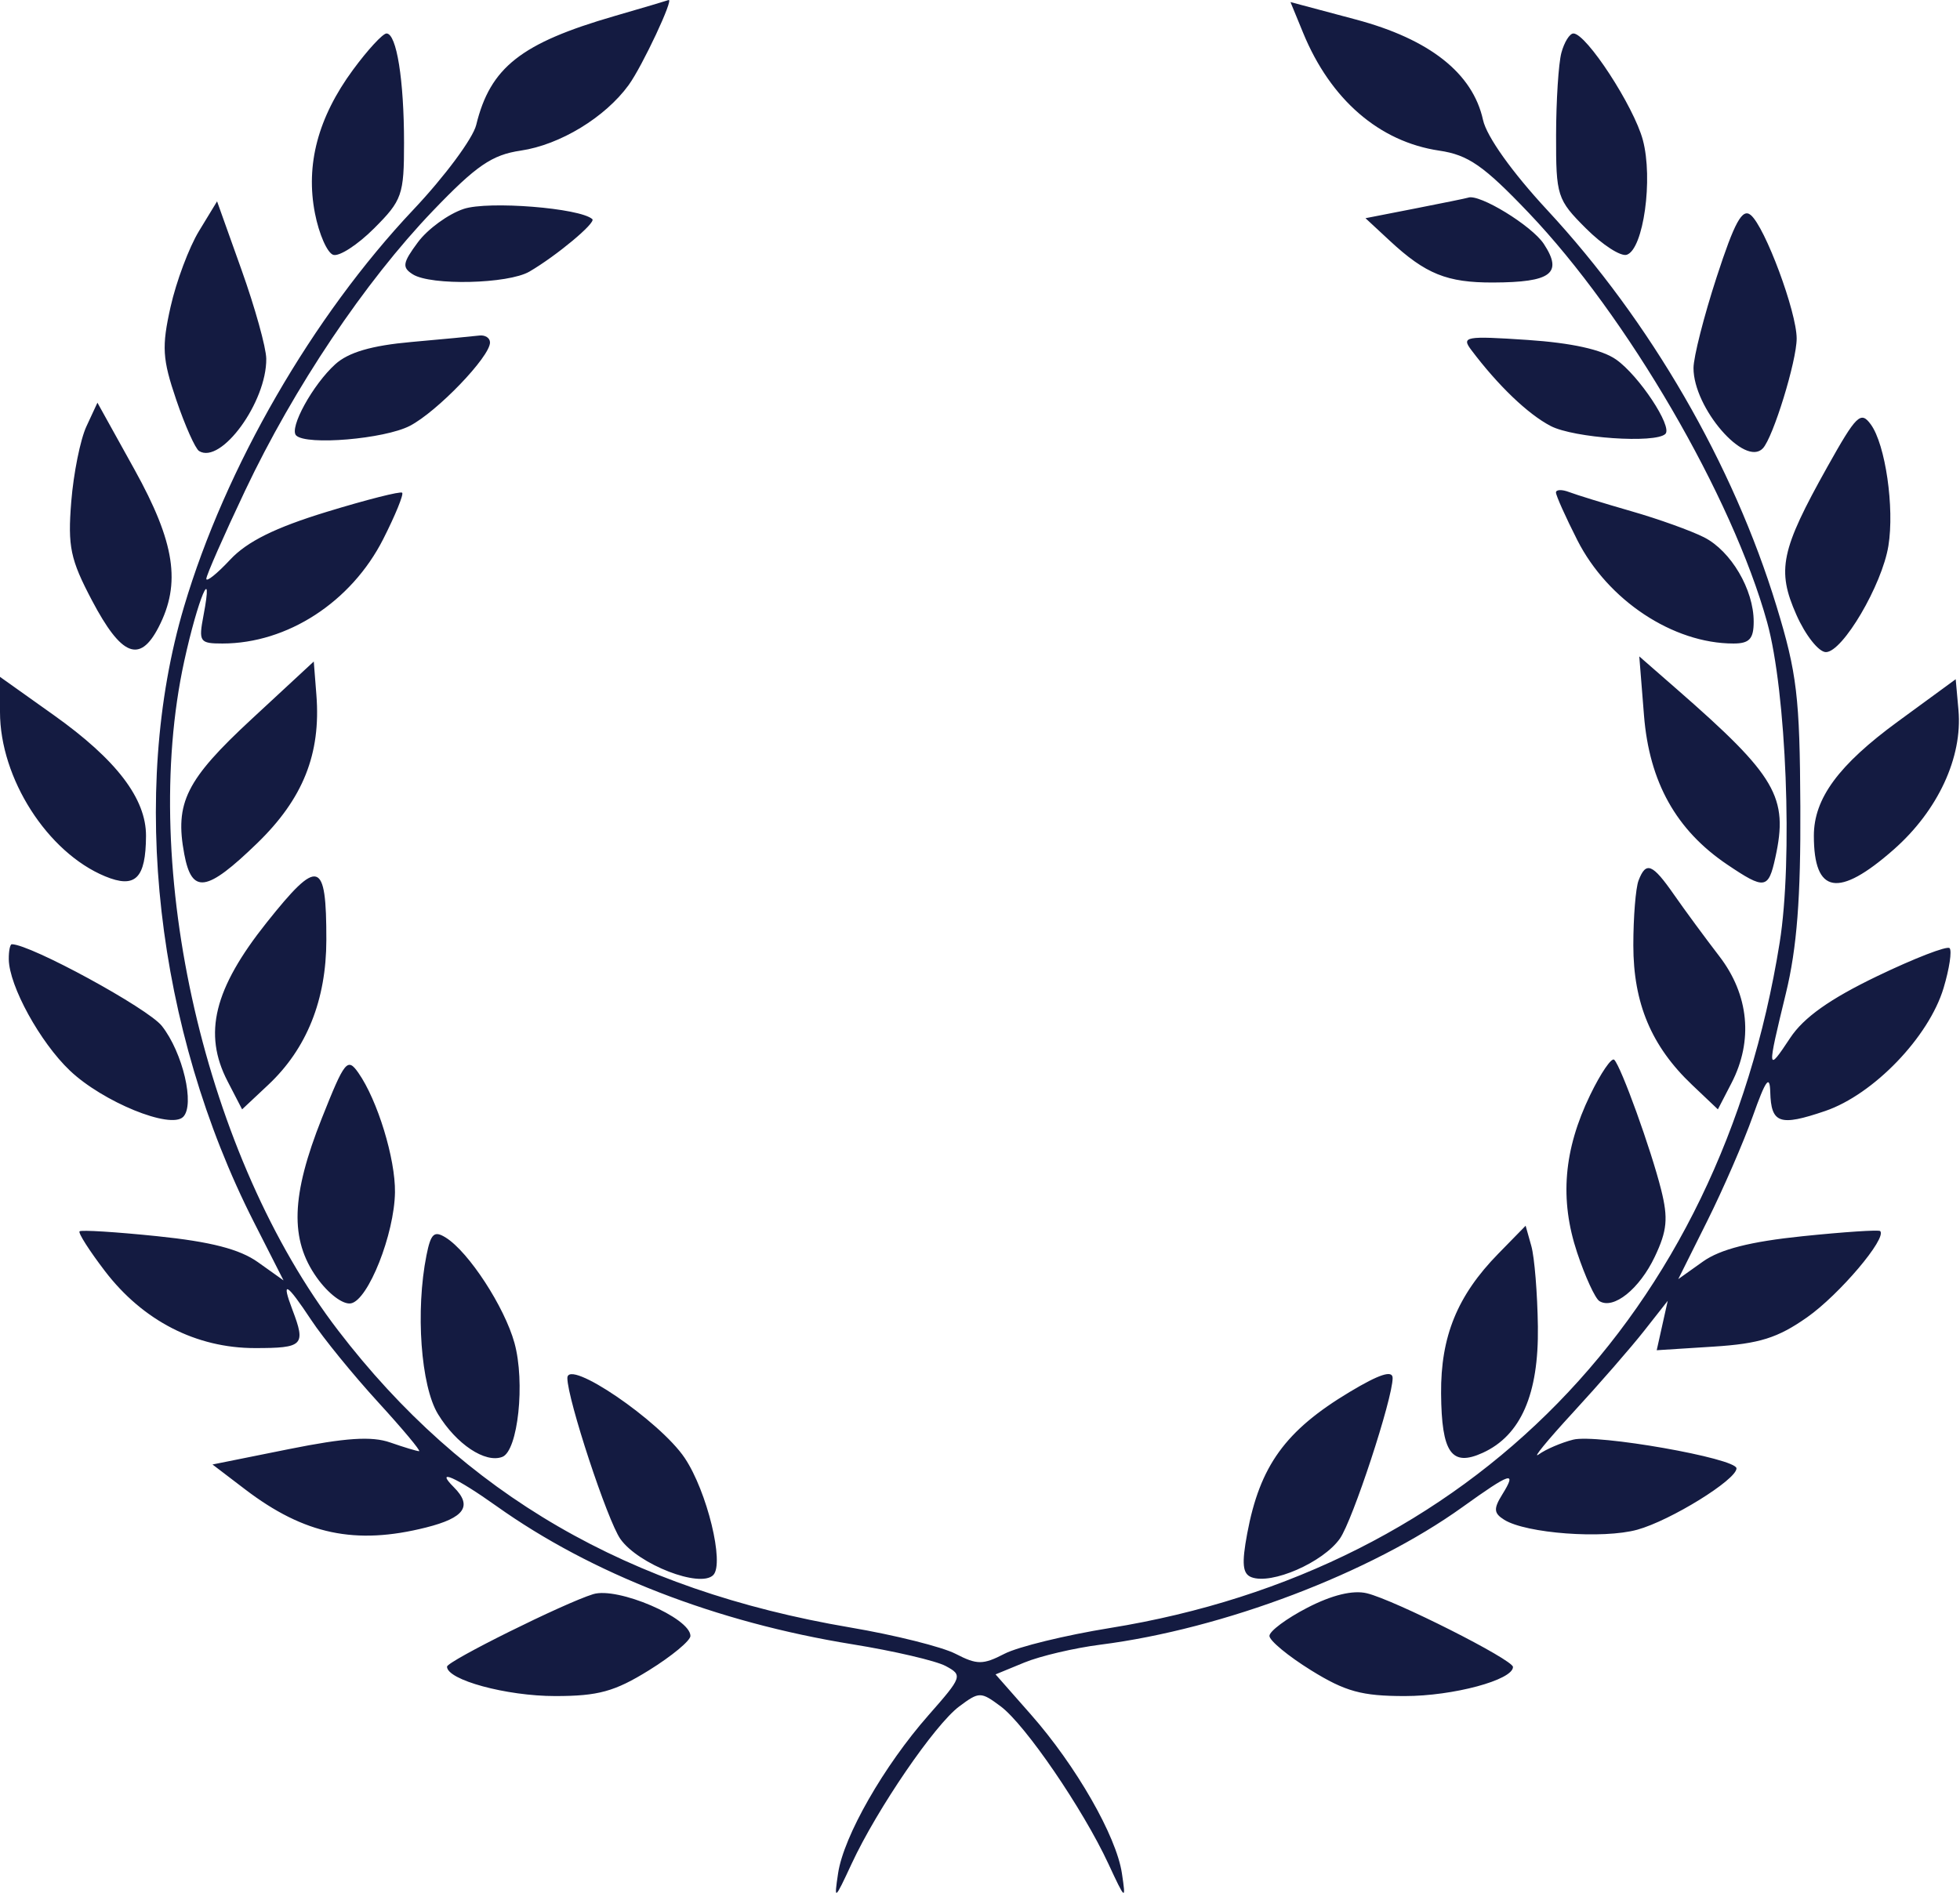
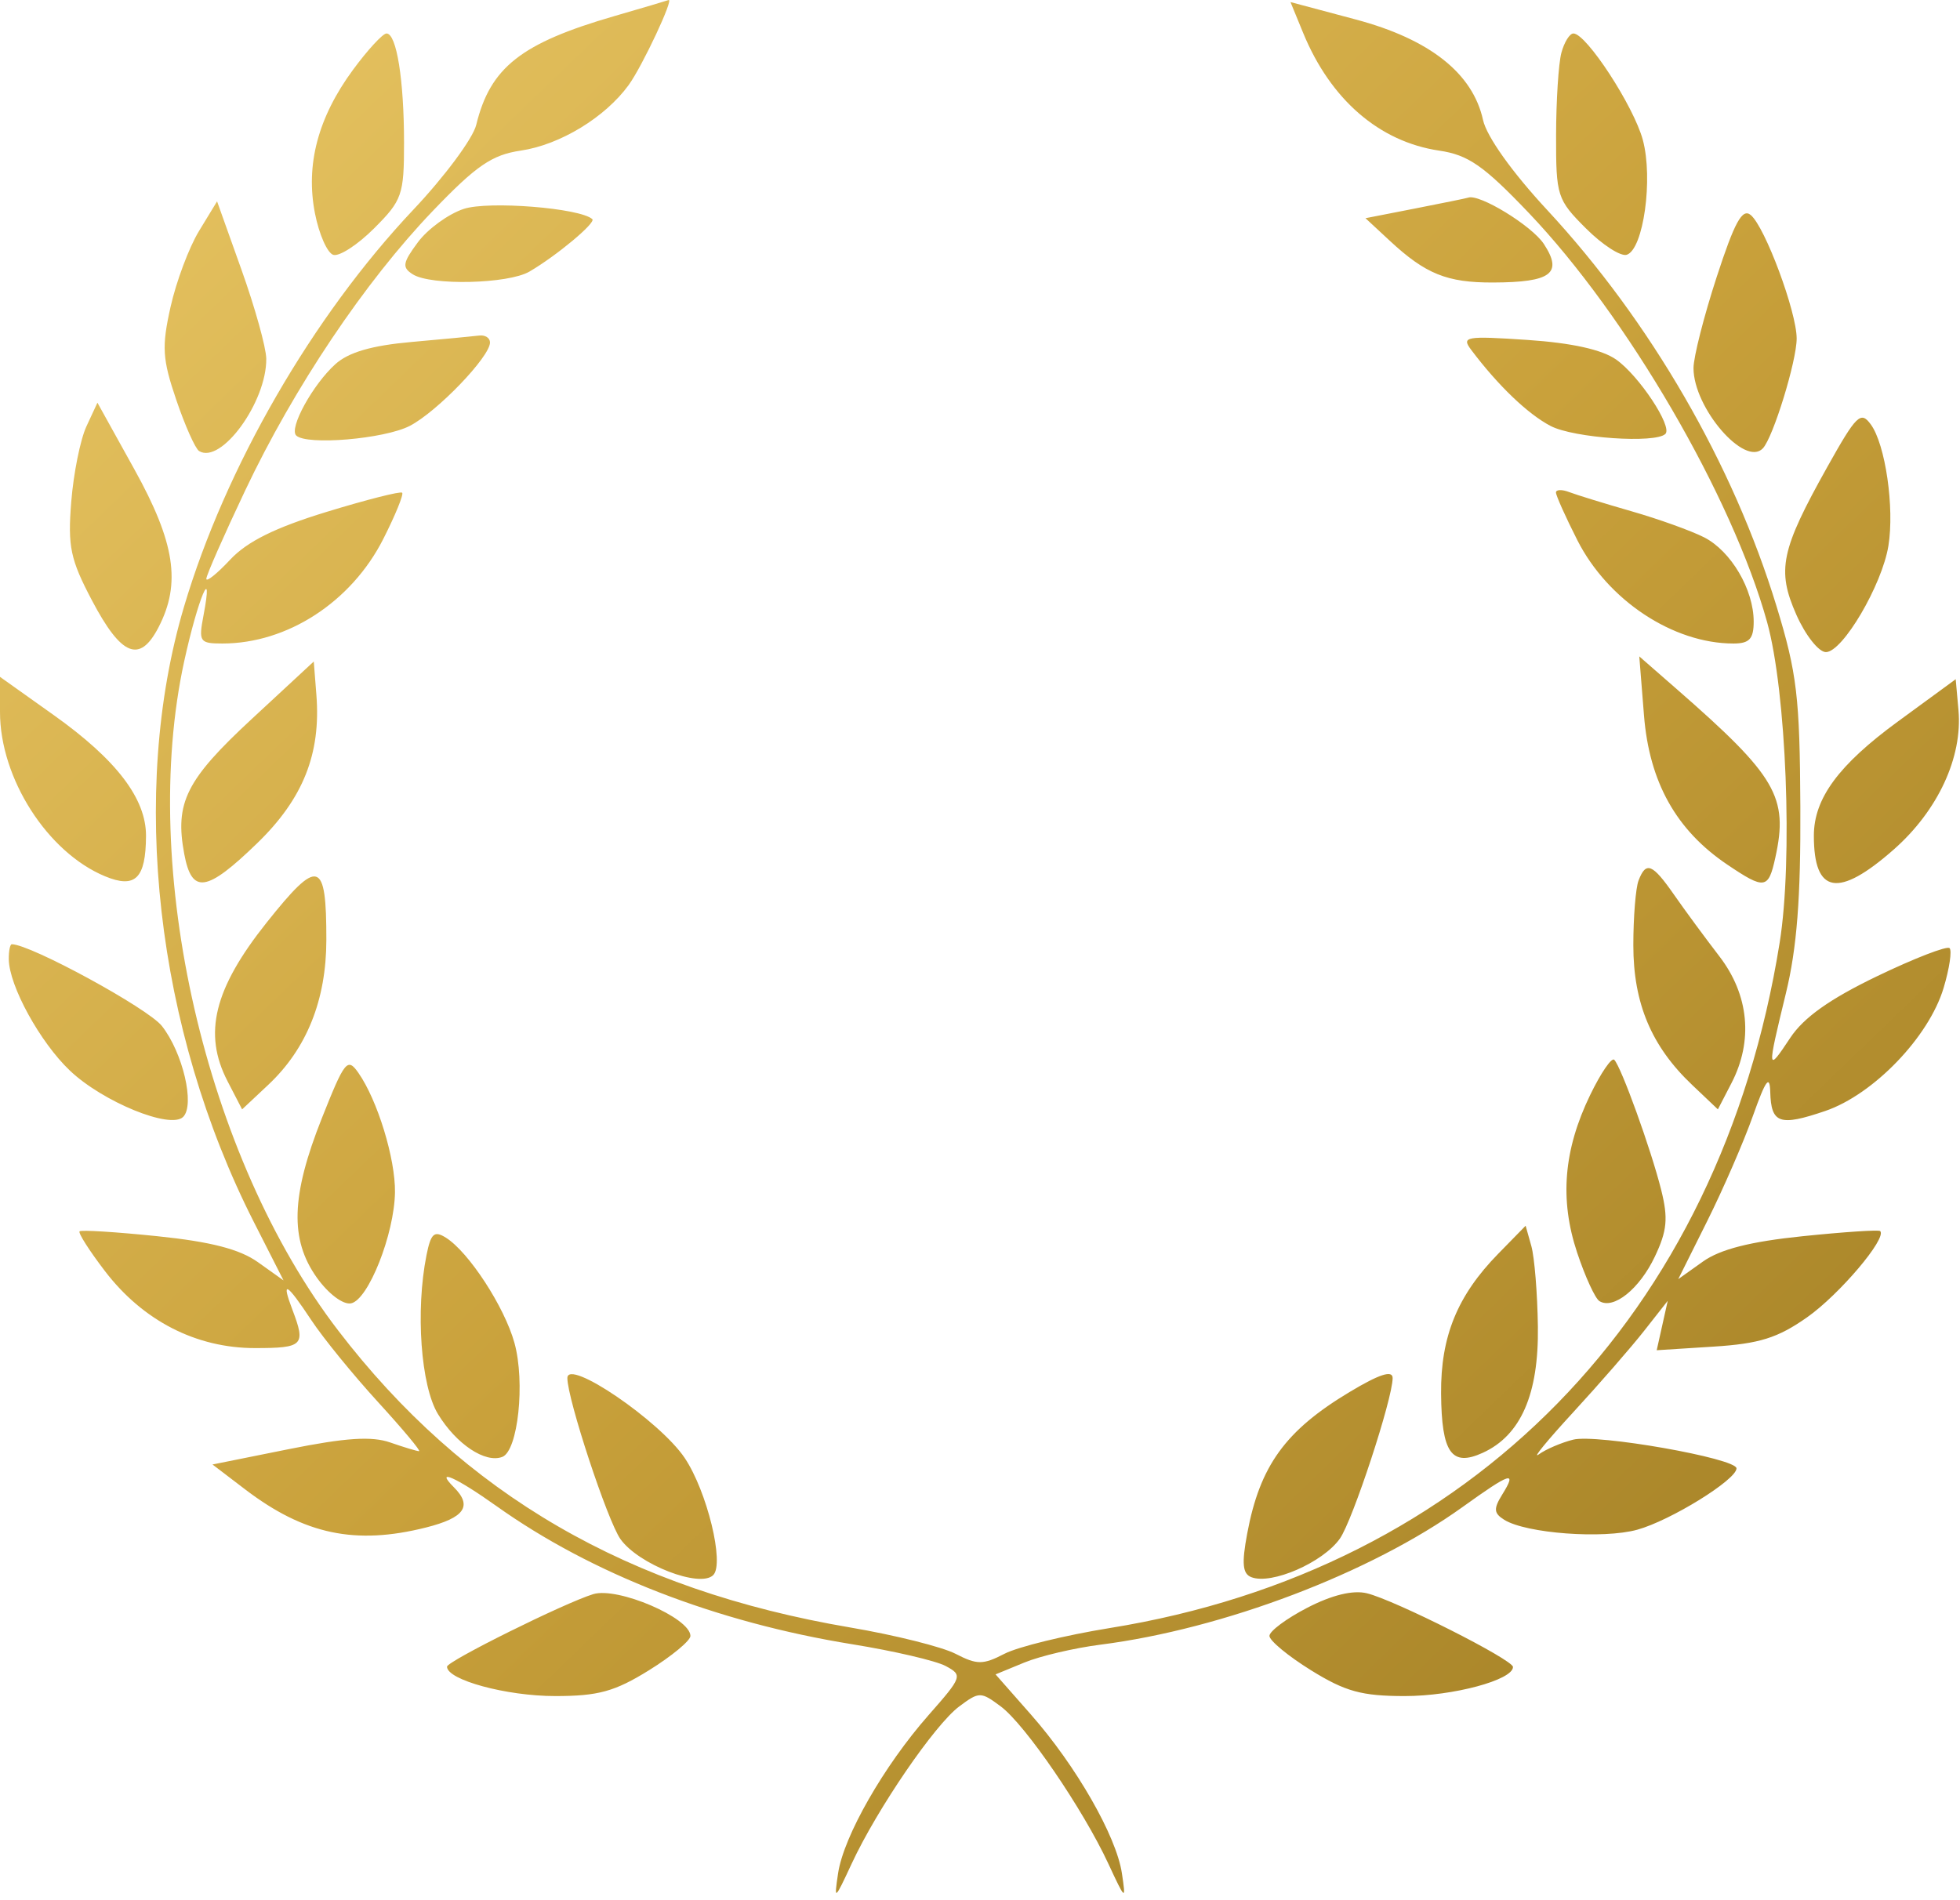
<svg xmlns="http://www.w3.org/2000/svg" width="228" height="221" viewBox="0 0 228 221" fill="none">
-   <path fill-rule="evenodd" clip-rule="evenodd" d="M71.463 1.873C60.611 5.019 57.025 7.845 55.396 14.537C55.014 16.107 51.727 20.54 48.092 24.389C36.36 36.812 26.216 54.375 21.406 70.594C15.005 92.176 18.132 119.746 29.522 142.168L32.982 148.977L30.002 146.855C27.877 145.343 24.52 144.476 18.304 143.835C13.509 143.34 9.437 143.085 9.255 143.267C9.072 143.449 10.403 145.535 12.212 147.9C16.627 153.674 22.818 156.852 29.657 156.852C35.28 156.852 35.591 156.536 34.025 152.418C32.673 148.864 33.308 149.21 36.225 153.616C37.595 155.687 41.075 159.961 43.958 163.114C46.842 166.268 48.998 168.848 48.75 168.848C48.501 168.848 46.991 168.392 45.393 167.835C43.233 167.083 40.205 167.282 33.603 168.609L24.718 170.396L28.519 173.294C35.403 178.543 41.343 179.795 49.557 177.727C54.048 176.596 54.99 175.236 52.8 173.047C50.509 170.757 53.021 171.866 57.748 175.231C68.835 183.127 83.321 188.754 99.157 191.315C103.981 192.095 108.861 193.231 110.001 193.841C112.007 194.915 111.943 195.099 108.016 199.559C102.82 205.46 98.143 213.636 97.494 217.954C97.008 221.186 97.077 221.137 99.075 216.835C102.032 210.47 108.74 200.665 111.588 198.543C113.909 196.814 114.091 196.814 116.412 198.543C119.26 200.665 125.968 210.47 128.925 216.835C130.923 221.137 130.992 221.186 130.506 217.954C129.854 213.619 125.175 205.454 119.925 199.493L115.81 194.818L119.155 193.441C120.995 192.683 124.975 191.748 128 191.362C142.314 189.536 159.437 183.028 170.126 175.351C175.755 171.308 176.497 171.073 174.758 173.878C173.719 175.554 173.759 176.068 174.991 176.835C177.541 178.42 186.477 179.084 190.463 177.984C194.33 176.916 202 172.172 202 170.849C202 169.676 185.737 166.815 183 167.507C181.625 167.853 179.825 168.625 179 169.221C178.175 169.817 179.975 167.616 183 164.328C186.025 161.04 189.738 156.777 191.25 154.852L194.001 151.353L193.36 154.227L192.72 157.102L199.34 156.681C204.664 156.342 206.792 155.675 210.215 153.27C213.963 150.636 219.536 144.057 218.714 143.236C218.549 143.071 214.491 143.34 209.696 143.835C203.607 144.463 200.111 145.352 198.101 146.782L195.224 148.831L198.593 142.078C200.446 138.365 202.838 132.859 203.908 129.843C205.395 125.653 205.871 124.995 205.927 127.051C206.027 130.731 207.015 131.073 212.316 129.267C217.937 127.353 224.382 120.656 226.091 114.954C226.767 112.698 227.081 110.611 226.787 110.319C226.494 110.026 222.71 111.49 218.377 113.574C212.86 116.228 209.826 118.38 208.25 120.76C205.545 124.844 205.53 124.69 207.75 115.56C209.03 110.298 209.481 104.472 209.428 93.869C209.365 81.089 209.036 78.326 206.653 70.523C201.607 54.003 191.985 37.38 179.975 24.43C175.881 20.017 172.938 15.885 172.515 13.957C171.32 8.521 166.311 4.562 157.73 2.273L150.118 0.242L151.586 3.817C154.773 11.582 160.447 16.494 167.421 17.526C170.795 18.024 172.592 19.274 177.823 24.758C189.271 36.759 201.51 57.774 205.561 72.386C207.803 80.474 208.569 100.028 207.021 109.686C200.082 152.992 171.111 182.639 129.102 189.425C123.933 190.26 118.421 191.607 116.852 192.418C114.344 193.714 113.658 193.715 111.164 192.427C109.605 191.62 104.092 190.241 98.914 189.362C73.064 184.975 53.961 173.893 39.33 154.796C23.88 134.633 16.164 101.065 21.43 76.93C23.02 69.645 24.889 65.214 23.669 71.625C23.089 74.671 23.227 74.874 25.876 74.874C33.431 74.874 40.87 70.04 44.582 62.717C45.986 59.947 46.976 57.522 46.783 57.328C46.589 57.135 42.634 58.139 37.994 59.559C32.01 61.39 28.749 63.005 26.779 65.114C25.25 66.75 24 67.754 24 67.347C24 66.941 26.028 62.328 28.507 57.097C34.208 45.064 42.445 32.786 50.345 24.544C55.404 19.266 57.226 18.016 60.579 17.523C65.145 16.85 70.397 13.658 73.131 9.893C74.72 7.704 78.469 -0.295 77.763 0.008C77.619 0.071 74.783 0.91 71.463 1.873ZM41.064 8.121C36.992 13.657 35.533 19.158 36.636 24.814C37.111 27.248 38.068 29.423 38.763 29.65C39.457 29.877 41.594 28.493 43.513 26.575C46.778 23.311 47 22.676 47 16.616C47 9.303 46.133 3.894 44.962 3.894C44.528 3.894 42.774 5.797 41.064 8.121ZM181.63 6.144C181.299 7.381 181.021 11.699 181.014 15.741C181.001 22.808 181.133 23.222 184.488 26.576C186.406 28.493 188.543 29.873 189.238 29.642C191.179 28.997 192.322 20.801 191.103 16.273C190.046 12.348 184.533 3.894 183.03 3.894C182.592 3.894 181.962 4.906 181.63 6.144ZM53.94 24.307C52.151 24.901 49.754 26.647 48.612 28.186C46.83 30.59 46.746 31.115 48.019 31.919C50.128 33.252 59.112 33.041 61.583 31.602C64.735 29.764 69.358 25.908 68.903 25.496C67.467 24.201 56.809 23.353 53.94 24.307ZM164.671 24.248L158.842 25.388L161.671 28.015C165.837 31.884 168.321 32.888 173.684 32.871C180.454 32.849 181.832 31.805 179.593 28.389C178.198 26.261 172.059 22.504 170.782 22.998C170.627 23.058 167.877 23.62 164.671 24.248ZM23.145 26.889C21.987 28.793 20.501 32.759 19.842 35.702C18.8 40.355 18.886 41.768 20.502 46.519C21.524 49.526 22.72 52.208 23.16 52.48C25.723 54.063 31.031 46.763 30.973 41.733C30.958 40.441 29.665 35.794 28.099 31.406L25.251 23.427L23.145 26.889ZM199.694 32.234C198.212 36.782 197 41.548 197 42.825C197 47.472 202.978 54.39 205.069 52.164C206.269 50.886 209 42.009 209 39.387C209 36.29 205.322 26.4 203.656 25.017C202.674 24.203 201.779 25.833 199.694 32.234ZM47.852 39.791C43.224 40.204 40.535 40.991 39 42.382C36.386 44.749 33.602 49.817 34.45 50.665C35.634 51.848 44.707 51.084 47.673 49.55C50.846 47.91 57 41.51 57 39.849C57 39.318 56.438 38.956 55.75 39.041C55.063 39.128 51.508 39.465 47.852 39.791ZM171.138 40.706C174.266 44.863 177.727 48.179 180.384 49.566C183.073 50.969 192.59 51.624 193.73 50.485C194.584 49.632 190.657 43.703 188 41.834C186.355 40.677 182.827 39.897 177.688 39.552C170.495 39.07 169.975 39.162 171.138 40.706ZM10.051 49.617C9.346 51.137 8.552 55.08 8.288 58.379C7.869 63.599 8.183 65.091 10.704 69.872C14.119 76.35 16.257 77.211 18.442 72.987C21.085 67.878 20.361 63.136 15.637 54.616L11.334 46.854L10.051 49.617ZM212.571 54.319C207.147 64.016 206.663 66.327 208.968 71.535C210.024 73.922 211.569 75.874 212.402 75.874C214.346 75.874 218.931 68.077 219.672 63.509C220.392 59.077 219.322 51.703 217.622 49.38C216.456 47.785 215.949 48.282 212.571 54.319ZM181 57.305C181 57.657 182.118 60.153 183.485 62.849C187.033 69.848 194.626 74.874 201.649 74.874C203.502 74.874 204 74.335 204 72.325C204 68.597 201.363 64.113 198.233 62.52C196.73 61.755 192.929 60.389 189.787 59.487C186.645 58.584 183.382 57.579 182.537 57.255C181.692 56.931 181 56.953 181 57.305ZM29.269 83.669C21.645 90.735 20.315 93.402 21.435 99.375C22.317 104.073 24.022 103.82 29.91 98.118C35.255 92.942 37.341 87.719 36.805 80.86L36.5 76.968L29.269 83.669ZM191.24 83.241C191.86 90.998 194.984 96.593 200.935 100.602C205.282 103.53 205.709 103.468 206.517 99.79C208.064 92.749 206.632 90.297 195.096 80.221L190.692 76.374L191.24 83.241ZM0 82.845C0 90.556 5.517 99.183 12.224 101.96C15.742 103.416 16.96 102.216 16.985 97.266C17.006 92.925 13.545 88.391 6.25 83.202L0 78.755V82.845ZM220.776 83.949C213.874 88.999 211 92.904 211 97.237C211 104.026 213.84 104.519 220.284 98.85C225.428 94.323 228.311 88.115 227.821 82.621L227.5 79.029L220.776 83.949ZM31.016 107.345C24.89 115.042 23.604 120.262 26.47 125.803L28.164 129.076L31.208 126.219C35.683 122.017 37.955 116.349 37.963 109.365C37.973 100.02 37.058 99.754 31.016 107.345ZM190.607 102.449C190.273 103.318 190 106.711 190 109.987C190 116.736 192.101 121.731 196.827 126.219L199.836 129.076L201.418 126.018C203.966 121.093 203.455 115.752 200.004 111.263C198.356 109.119 195.993 105.909 194.754 104.128C192.212 100.478 191.478 100.18 190.607 102.449ZM1.022 111.614C1.061 114.712 4.661 121.271 8.132 124.568C11.962 128.207 19.834 131.425 21.306 129.953C22.694 128.565 21.268 122.471 18.83 119.373C17.211 117.316 3.533 109.865 1.375 109.865C1.169 109.865 1.01 110.651 1.022 111.614ZM37.437 130.111C33.858 139.121 33.699 144.226 36.857 148.657C38.199 150.538 39.908 151.825 40.831 151.647C42.838 151.261 45.873 143.598 45.946 138.733C46.004 134.832 43.914 128.003 41.689 124.826C40.416 123.01 40.102 123.401 37.437 130.111ZM184.981 127.398C181.888 133.786 181.409 139.559 183.459 145.732C184.391 148.536 185.559 151.081 186.056 151.387C187.696 152.401 190.712 149.98 192.499 146.216C193.932 143.196 194.069 141.756 193.237 138.434C192.06 133.737 188.588 124.116 187.778 123.306C187.476 123.004 186.218 124.845 184.981 127.398ZM49.613 146.042C48.319 152.509 48.952 161.259 50.95 164.535C53.085 168.036 56.448 170.274 58.43 169.513C60.257 168.812 61.109 160.828 59.845 156.251C58.686 152.054 54.52 145.661 51.863 144.002C50.509 143.156 50.119 143.51 49.613 146.042ZM174.282 145.878C169.53 150.736 167.583 155.501 167.637 162.142C167.693 169.046 168.848 170.694 172.475 169.041C176.908 167.022 179.005 162.227 178.897 154.352C178.844 150.503 178.502 146.288 178.136 144.985L177.471 142.617L174.282 145.878ZM66 160.34C66 162.783 70.666 176.944 72.171 179.07C74.263 182.024 81.441 184.811 82.97 183.262C84.296 181.92 82.248 173.515 79.651 169.639C76.764 165.33 66 157.997 66 160.34ZM157 161.959C149.519 166.449 146.557 170.545 145.082 178.434C144.428 181.938 144.541 183.115 145.574 183.511C147.916 184.41 153.895 181.802 155.862 179.023C157.343 176.932 162 162.756 162 160.34C162 159.385 160.454 159.886 157 161.959ZM69 185.484C65.652 186.513 52 193.289 52 193.92C52 195.463 58.905 197.34 64.578 197.34C69.591 197.34 71.504 196.814 75.49 194.341C78.149 192.691 80.32 190.892 80.316 190.342C80.299 188.236 71.848 184.607 69 185.484ZM152.082 187.06C149.652 188.316 147.666 189.792 147.67 190.342C147.673 190.892 149.851 192.691 152.51 194.341C156.496 196.814 158.409 197.34 163.422 197.34C169.035 197.34 176 195.467 176 193.956C176 193.11 162.208 186.152 159 185.38C157.379 184.989 154.947 185.579 152.082 187.06Z" fill="#141B41" />
+   <defs>
+     <linearGradient id="gold" x1="0" y1="0" x2="1" y2="1">
+       <stop offset="0" stop-color="#E9C766" />
+       <stop offset=".5" stop-color="#C9A13B" />
+       <stop offset="1" stop-color="#9C7A22" />
+     </linearGradient>
+   </defs>
+   <path fill-rule="evenodd" clip-rule="evenodd" d="M71.463 1.873C60.611 5.019 57.025 7.845 55.396 14.537C55.014 16.107 51.727 20.54 48.092 24.389C36.36 36.812 26.216 54.375 21.406 70.594C15.005 92.176 18.132 119.746 29.522 142.168L32.982 148.977L30.002 146.855C27.877 145.343 24.52 144.476 18.304 143.835C13.509 143.34 9.437 143.085 9.255 143.267C9.072 143.449 10.403 145.535 12.212 147.9C16.627 153.674 22.818 156.852 29.657 156.852C35.28 156.852 35.591 156.536 34.025 152.418C32.673 148.864 33.308 149.21 36.225 153.616C37.595 155.687 41.075 159.961 43.958 163.114C46.842 166.268 48.998 168.848 48.75 168.848C48.501 168.848 46.991 168.392 45.393 167.835C43.233 167.083 40.205 167.282 33.603 168.609L24.718 170.396L28.519 173.294C35.403 178.543 41.343 179.795 49.557 177.727C54.048 176.596 54.99 175.236 52.8 173.047C50.509 170.757 53.021 171.866 57.748 175.231C68.835 183.127 83.321 188.754 99.157 191.315C103.981 192.095 108.861 193.231 110.001 193.841C112.007 194.915 111.943 195.099 108.016 199.559C102.82 205.46 98.143 213.636 97.494 217.954C97.008 221.186 97.077 221.137 99.075 216.835C102.032 210.47 108.74 200.665 111.588 198.543C113.909 196.814 114.091 196.814 116.412 198.543C119.26 200.665 125.968 210.47 128.925 216.835C130.923 221.137 130.992 221.186 130.506 217.954C129.854 213.619 125.175 205.454 119.925 199.493L115.81 194.818L119.155 193.441C120.995 192.683 124.975 191.748 128 191.362C142.314 189.536 159.437 183.028 170.126 175.351C175.755 171.308 176.497 171.073 174.758 173.878C173.719 175.554 173.759 176.068 174.991 176.835C177.541 178.42 186.477 179.084 190.463 177.984C194.33 176.916 202 172.172 202 170.849C202 169.676 185.737 166.815 183 167.507C181.625 167.853 179.825 168.625 179 169.221C178.175 169.817 179.975 167.616 183 164.328C186.025 161.04 189.738 156.777 191.25 154.852L194.001 151.353L193.36 154.227L192.72 157.102L199.34 156.681C204.664 156.342 206.792 155.675 210.215 153.27C213.963 150.636 219.536 144.057 218.714 143.236C218.549 143.071 214.491 143.34 209.696 143.835C203.607 144.463 200.111 145.352 198.101 146.782L195.224 148.831L198.593 142.078C200.446 138.365 202.838 132.859 203.908 129.843C205.395 125.653 205.871 124.995 205.927 127.051C206.027 130.731 207.015 131.073 212.316 129.267C217.937 127.353 224.382 120.656 226.091 114.954C226.767 112.698 227.081 110.611 226.787 110.319C226.494 110.026 222.71 111.49 218.377 113.574C212.86 116.228 209.826 118.38 208.25 120.76C205.545 124.844 205.53 124.69 207.75 115.56C209.03 110.298 209.481 104.472 209.428 93.869C209.365 81.089 209.036 78.326 206.653 70.523C201.607 54.003 191.985 37.38 179.975 24.43C175.881 20.017 172.938 15.885 172.515 13.957C171.32 8.521 166.311 4.562 157.73 2.273L150.118 0.242L151.586 3.817C154.773 11.582 160.447 16.494 167.421 17.526C170.795 18.024 172.592 19.274 177.823 24.758C189.271 36.759 201.51 57.774 205.561 72.386C207.803 80.474 208.569 100.028 207.021 109.686C200.082 152.992 171.111 182.639 129.102 189.425C123.933 190.26 118.421 191.607 116.852 192.418C114.344 193.714 113.658 193.715 111.164 192.427C109.605 191.62 104.092 190.241 98.914 189.362C73.064 184.975 53.961 173.893 39.33 154.796C23.88 134.633 16.164 101.065 21.43 76.93C23.02 69.645 24.889 65.214 23.669 71.625C23.089 74.671 23.227 74.874 25.876 74.874C33.431 74.874 40.87 70.04 44.582 62.717C45.986 59.947 46.976 57.522 46.783 57.328C46.589 57.135 42.634 58.139 37.994 59.559C32.01 61.39 28.749 63.005 26.779 65.114C25.25 66.75 24 67.754 24 67.347C24 66.941 26.028 62.328 28.507 57.097C34.208 45.064 42.445 32.786 50.345 24.544C55.404 19.266 57.226 18.016 60.579 17.523C65.145 16.85 70.397 13.658 73.131 9.893C74.72 7.704 78.469 -0.295 77.763 0.008C77.619 0.071 74.783 0.91 71.463 1.873ZM41.064 8.121C36.992 13.657 35.533 19.158 36.636 24.814C37.111 27.248 38.068 29.423 38.763 29.65C39.457 29.877 41.594 28.493 43.513 26.575C46.778 23.311 47 22.676 47 16.616C47 9.303 46.133 3.894 44.962 3.894C44.528 3.894 42.774 5.797 41.064 8.121ZM181.63 6.144C181.299 7.381 181.021 11.699 181.014 15.741C181.001 22.808 181.133 23.222 184.488 26.576C186.406 28.493 188.543 29.873 189.238 29.642C191.179 28.997 192.322 20.801 191.103 16.273C190.046 12.348 184.533 3.894 183.03 3.894C182.592 3.894 181.962 4.906 181.63 6.144ZM53.94 24.307C52.151 24.901 49.754 26.647 48.612 28.186C46.83 30.59 46.746 31.115 48.019 31.919C50.128 33.252 59.112 33.041 61.583 31.602C64.735 29.764 69.358 25.908 68.903 25.496C67.467 24.201 56.809 23.353 53.94 24.307ZM164.671 24.248L158.842 25.388L161.671 28.015C165.837 31.884 168.321 32.888 173.684 32.871C180.454 32.849 181.832 31.805 179.593 28.389C178.198 26.261 172.059 22.504 170.782 22.998C170.627 23.058 167.877 23.62 164.671 24.248ZM23.145 26.889C21.987 28.793 20.501 32.759 19.842 35.702C18.8 40.355 18.886 41.768 20.502 46.519C21.524 49.526 22.72 52.208 23.16 52.48C25.723 54.063 31.031 46.763 30.973 41.733C30.958 40.441 29.665 35.794 28.099 31.406L25.251 23.427L23.145 26.889ZM199.694 32.234C198.212 36.782 197 41.548 197 42.825C197 47.472 202.978 54.39 205.069 52.164C206.269 50.886 209 42.009 209 39.387C209 36.29 205.322 26.4 203.656 25.017C202.674 24.203 201.779 25.833 199.694 32.234ZM47.852 39.791C43.224 40.204 40.535 40.991 39 42.382C36.386 44.749 33.602 49.817 34.45 50.665C35.634 51.848 44.707 51.084 47.673 49.55C50.846 47.91 57 41.51 57 39.849C57 39.318 56.438 38.956 55.75 39.041C55.063 39.128 51.508 39.465 47.852 39.791ZM171.138 40.706C174.266 44.863 177.727 48.179 180.384 49.566C183.073 50.969 192.59 51.624 193.73 50.485C194.584 49.632 190.657 43.703 188 41.834C186.355 40.677 182.827 39.897 177.688 39.552C170.495 39.07 169.975 39.162 171.138 40.706ZM10.051 49.617C9.346 51.137 8.552 55.08 8.288 58.379C7.869 63.599 8.183 65.091 10.704 69.872C14.119 76.35 16.257 77.211 18.442 72.987C21.085 67.878 20.361 63.136 15.637 54.616L11.334 46.854L10.051 49.617ZM212.571 54.319C207.147 64.016 206.663 66.327 208.968 71.535C210.024 73.922 211.569 75.874 212.402 75.874C214.346 75.874 218.931 68.077 219.672 63.509C220.392 59.077 219.322 51.703 217.622 49.38C216.456 47.785 215.949 48.282 212.571 54.319ZM181 57.305C181 57.657 182.118 60.153 183.485 62.849C187.033 69.848 194.626 74.874 201.649 74.874C203.502 74.874 204 74.335 204 72.325C204 68.597 201.363 64.113 198.233 62.52C196.73 61.755 192.929 60.389 189.787 59.487C186.645 58.584 183.382 57.579 182.537 57.255C181.692 56.931 181 56.953 181 57.305ZM29.269 83.669C21.645 90.735 20.315 93.402 21.435 99.375C22.317 104.073 24.022 103.82 29.91 98.118C35.255 92.942 37.341 87.719 36.805 80.86L36.5 76.968L29.269 83.669ZM191.24 83.241C191.86 90.998 194.984 96.593 200.935 100.602C205.282 103.53 205.709 103.468 206.517 99.79C208.064 92.749 206.632 90.297 195.096 80.221L190.692 76.374L191.24 83.241ZM0 82.845C0 90.556 5.517 99.183 12.224 101.96C15.742 103.416 16.96 102.216 16.985 97.266C17.006 92.925 13.545 88.391 6.25 83.202L0 78.755V82.845ZM220.776 83.949C213.874 88.999 211 92.904 211 97.237C211 104.026 213.84 104.519 220.284 98.85C225.428 94.323 228.311 88.115 227.821 82.621L227.5 79.029L220.776 83.949ZM31.016 107.345C24.89 115.042 23.604 120.262 26.47 125.803L28.164 129.076L31.208 126.219C35.683 122.017 37.955 116.349 37.963 109.365C37.973 100.02 37.058 99.754 31.016 107.345ZM190.607 102.449C190.273 103.318 190 106.711 190 109.987C190 116.736 192.101 121.731 196.827 126.219L199.836 129.076L201.418 126.018C203.966 121.093 203.455 115.752 200.004 111.263C198.356 109.119 195.993 105.909 194.754 104.128C192.212 100.478 191.478 100.18 190.607 102.449ZM1.022 111.614C1.061 114.712 4.661 121.271 8.132 124.568C11.962 128.207 19.834 131.425 21.306 129.953C22.694 128.565 21.268 122.471 18.83 119.373C17.211 117.316 3.533 109.865 1.375 109.865C1.169 109.865 1.01 110.651 1.022 111.614ZM37.437 130.111C33.858 139.121 33.699 144.226 36.857 148.657C38.199 150.538 39.908 151.825 40.831 151.647C42.838 151.261 45.873 143.598 45.946 138.733C46.004 134.832 43.914 128.003 41.689 124.826C40.416 123.01 40.102 123.401 37.437 130.111ZM184.981 127.398C181.888 133.786 181.409 139.559 183.459 145.732C184.391 148.536 185.559 151.081 186.056 151.387C187.696 152.401 190.712 149.98 192.499 146.216C193.932 143.196 194.069 141.756 193.237 138.434C192.06 133.737 188.588 124.116 187.778 123.306C187.476 123.004 186.218 124.845 184.981 127.398ZM49.613 146.042C48.319 152.509 48.952 161.259 50.95 164.535C53.085 168.036 56.448 170.274 58.43 169.513C60.257 168.812 61.109 160.828 59.845 156.251C58.686 152.054 54.52 145.661 51.863 144.002C50.509 143.156 50.119 143.51 49.613 146.042ZM174.282 145.878C169.53 150.736 167.583 155.501 167.637 162.142C167.693 169.046 168.848 170.694 172.475 169.041C176.908 167.022 179.005 162.227 178.897 154.352C178.844 150.503 178.502 146.288 178.136 144.985L177.471 142.617L174.282 145.878ZM66 160.34C66 162.783 70.666 176.944 72.171 179.07C74.263 182.024 81.441 184.811 82.97 183.262C84.296 181.92 82.248 173.515 79.651 169.639C76.764 165.33 66 157.997 66 160.34ZM157 161.959C149.519 166.449 146.557 170.545 145.082 178.434C144.428 181.938 144.541 183.115 145.574 183.511C147.916 184.41 153.895 181.802 155.862 179.023C157.343 176.932 162 162.756 162 160.34C162 159.385 160.454 159.886 157 161.959ZM69 185.484C65.652 186.513 52 193.289 52 193.92C52 195.463 58.905 197.34 64.578 197.34C69.591 197.34 71.504 196.814 75.49 194.341C78.149 192.691 80.32 190.892 80.316 190.342C80.299 188.236 71.848 184.607 69 185.484ZM152.082 187.06C149.652 188.316 147.666 189.792 147.67 190.342C147.673 190.892 149.851 192.691 152.51 194.341C156.496 196.814 158.409 197.34 163.422 197.34C169.035 197.34 176 195.467 176 193.956C176 193.11 162.208 186.152 159 185.38C157.379 184.989 154.947 185.579 152.082 187.06Z" fill="url(#gold)" />
</svg>
